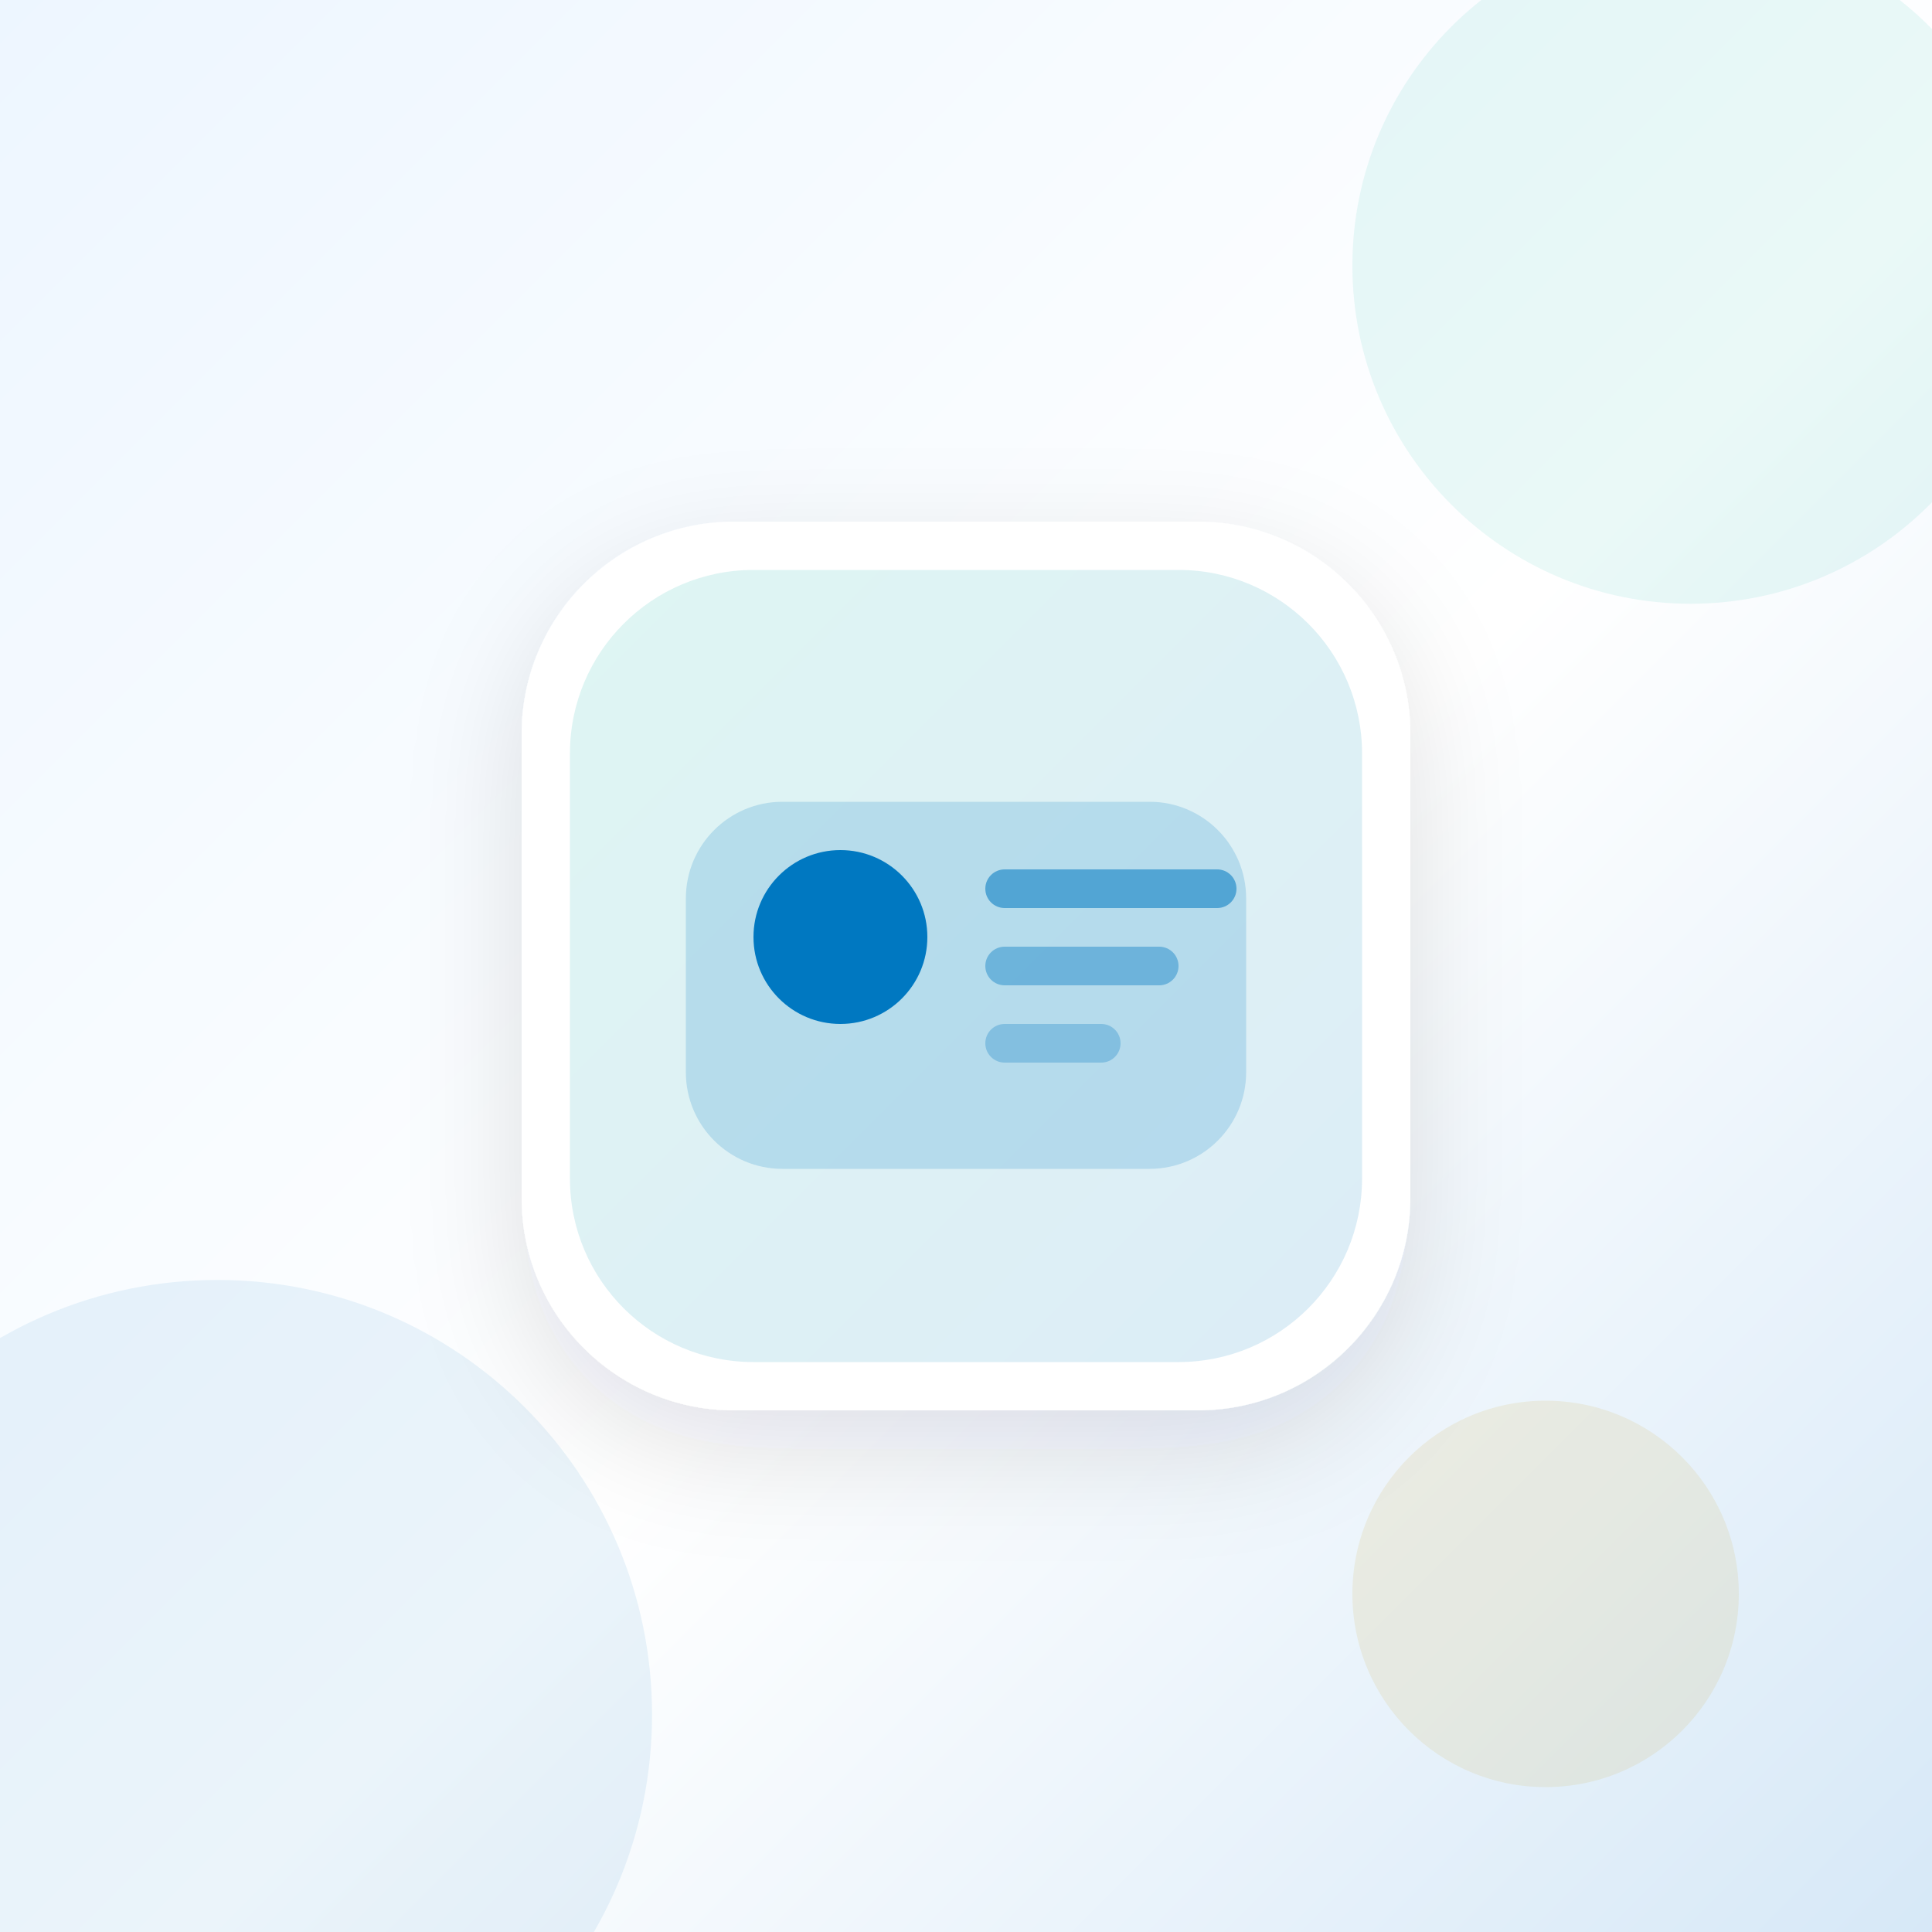
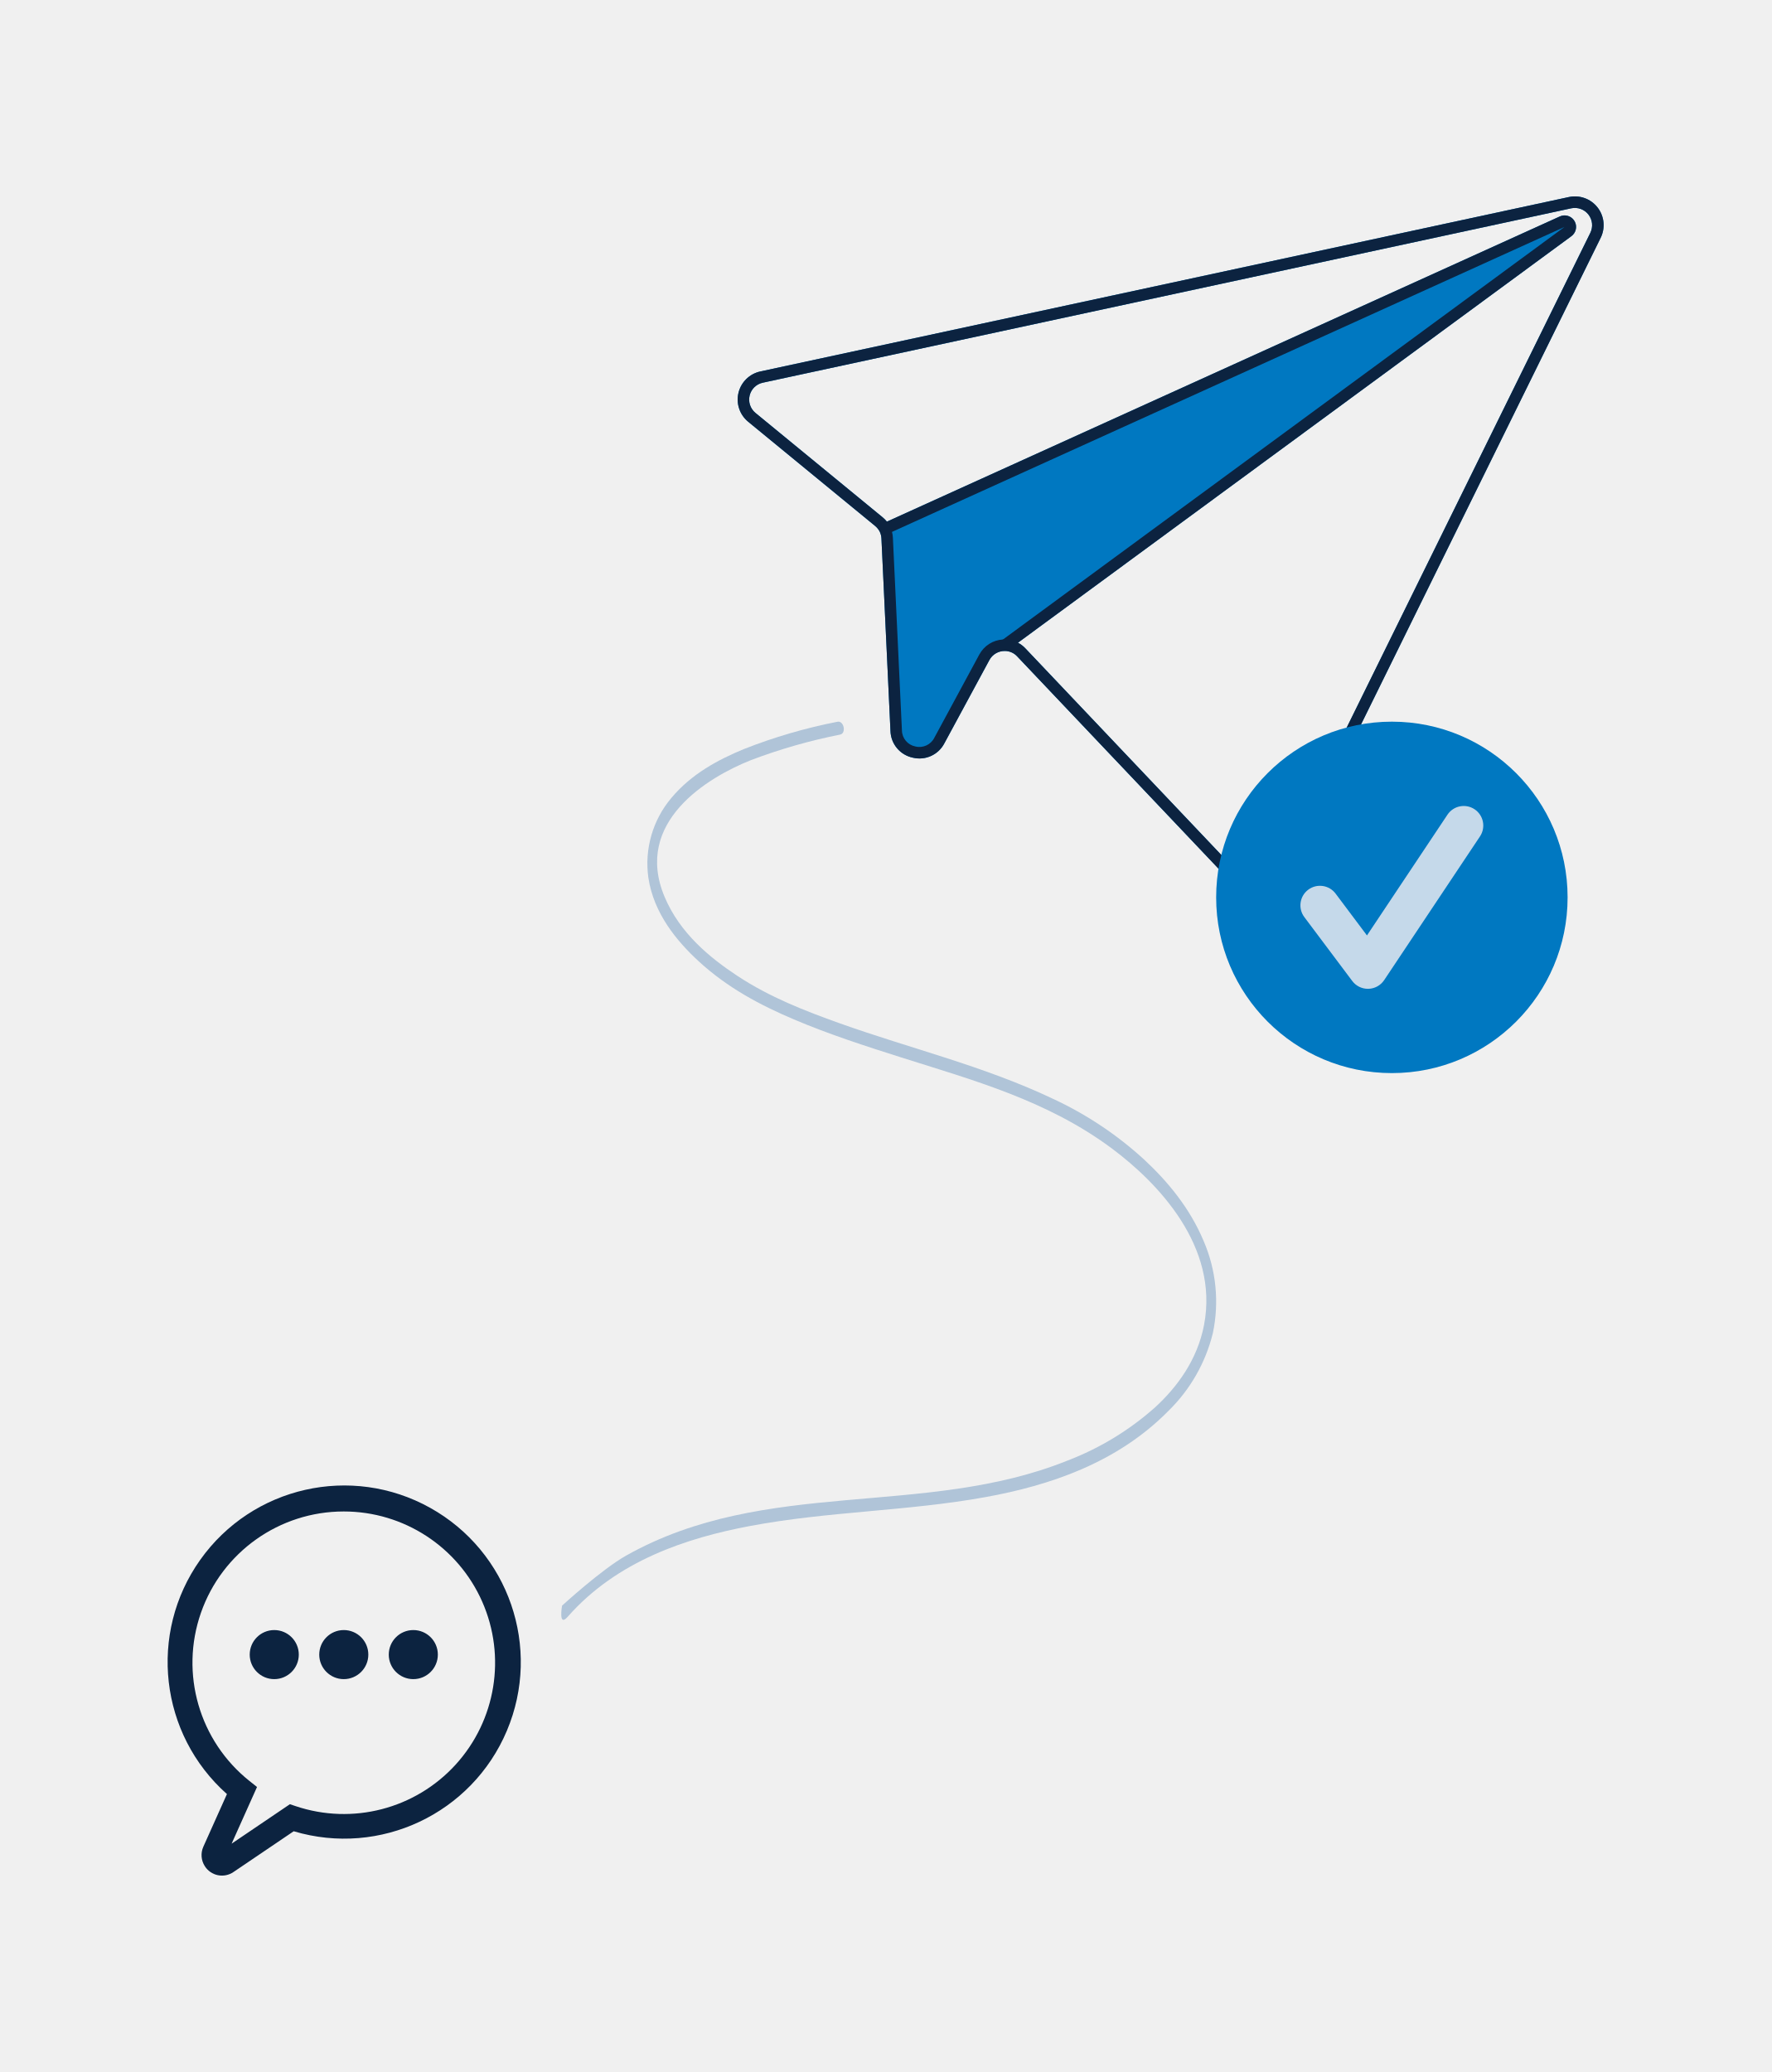
- <svg xmlns="http://www.w3.org/2000/svg" viewBox="0 0 400 400" role="img">
-   <defs>
-     <linearGradient id="bg-social" x1="0%" y1="0%" x2="100%" y2="100%">
-       <stop offset="0%" stop-color="#EDF6FF" />
-       <stop offset="55%" stop-color="#FFFFFF" />
-       <stop offset="100%" stop-color="#D6E8F7" />
-     </linearGradient>
-     <linearGradient id="plate-social" x1="0%" y1="0%" x2="100%" y2="100%">
-       <stop offset="0%" stop-color="#14B8A6" />
-       <stop offset="100%" stop-color="#0078C1" />
-     </linearGradient>
-     <filter id="shadow-social" x="-20%" y="-20%" width="140%" height="140%">
-       <feDropShadow dx="0" dy="8" stdDeviation="12" flood-color="#0C2340" flood-opacity="0.12" />
-     </filter>
-   </defs>
-   <rect width="400" height="400" fill="url(#bg-social)" />
-   <circle cx="350" cy="55" r="70" fill="#14B8A6" opacity="0.09" />
-   <circle cx="45" cy="355" r="90" fill="#0078C1" opacity="0.08" />
-   <circle cx="320" cy="330" r="40" fill="#C9A227" opacity="0.12" />
-   <g filter="url(#shadow-social)">
-     <rect x="108" y="108" width="184" height="184" rx="44" fill="#FFFFFF" />
-     <rect x="118" y="118" width="164" height="164" rx="38" fill="url(#plate-social)" opacity="0.14" />
-   </g>
-   <g transform="translate(200, 200)">
-     <g fill="#0078C1">
-       <rect x="-58" y="-34" width="116" height="76" rx="20" opacity="0.18" />
-       <circle cx="-26" cy="-6" r="18" />
-       <rect x="4" y="-20" width="52" height="8" rx="4" opacity="0.55" />
-       <rect x="4" y="-4" width="40" height="8" rx="4" opacity="0.4" />
-       <rect x="4" y="12" width="28" height="8" rx="4" opacity="0.28" />
+ <svg xmlns="http://www.w3.org/2000/svg" width="752.381" height="880" viewBox="-88 -88 928.381 1056">
+   <g transform="translate(-605.016 -139.999)">
+     <g transform="translate(903.596 139.999)">
+       <path d="M362.812,430.635l418.264-90.227,5.436-1.17A15.048,15.048,0,0,1,803.2,360.611L637.126,697.861a15.1,15.1,0,0,1-11.214,8.211,14.947,14.947,0,0,1-13.174-4.518L497.393,579.931a8.755,8.755,0,0,0-6.434-2.81,9.057,9.057,0,0,0-8.062,4.689l-23.626,43.7a14.7,14.7,0,0,1-16.459,7.543l-.118-.026a14.721,14.721,0,0,1-11.668-13.981l-4.733-100.876a9.194,9.194,0,0,0-.924-3.625A9.788,9.788,0,0,0,423,511.617L356.457,456.99a15.059,15.059,0,0,1,6.355-26.355Zm-2.555,21.711L426.8,506.972a14.844,14.844,0,0,1,2.342,2.366L781.831,349.387a5.237,5.237,0,0,1,.968-.34,6.025,6.025,0,0,1,5.021,10.725L497.833,572.788a14.426,14.426,0,0,1,3.926,2.994L617.107,697.406a9.027,9.027,0,0,0,14.634-2.216L797.807,357.945a9.051,9.051,0,0,0-10.013-12.815l-5.561,1.2L364.1,436.527a9.045,9.045,0,0,0-3.841,15.819Z" transform="translate(-350.952 -338.895)" fill="#0078C1" />
+       <path d="M362.812,430.635l418.264-90.227,5.436-1.17A15.048,15.048,0,0,1,803.2,360.611L637.126,697.861a15.1,15.1,0,0,1-11.214,8.211,14.947,14.947,0,0,1-13.174-4.518L497.393,579.931a8.755,8.755,0,0,0-6.434-2.81,9.057,9.057,0,0,0-8.062,4.689l-23.626,43.7a14.7,14.7,0,0,1-16.459,7.543l-.118-.026a14.721,14.721,0,0,1-11.668-13.981l-4.733-100.876a9.194,9.194,0,0,0-.924-3.625A9.788,9.788,0,0,0,423,511.617L356.457,456.99a15.059,15.059,0,0,1,6.355-26.355Zm-2.555,21.711L426.8,506.972a14.844,14.844,0,0,1,2.342,2.366,13.973,13.973,0,0,1,1.6,2.508,14.429,14.429,0,0,1,1.09,2.86l-.007.029a14.234,14.234,0,0,1,.473,3.155l4.731,100.876a8.738,8.738,0,0,0,6.988,8.387l.059.013a8.758,8.758,0,0,0,9.9-4.5l23.632-43.727a15.01,15.01,0,0,1,12.333-7.839l.028.007c.344-.016.686-.033,1.022-.021a14.639,14.639,0,0,1,6.835,1.7,14.427,14.427,0,0,1,3.926,2.994l115.35,121.624a9.027,9.027,0,0,0,14.634-2.216L797.807,357.945a9.051,9.051,0,0,0-10.013-12.815l-5.561,1.2L364.1,436.527a9.045,9.045,0,0,0-3.841,15.819Z" transform="translate(-350.952 -338.895)" fill="#0C2340" />
+       <path d="M355.747,503.286l2.485,5.479,1.535-.677.007-.029,352.408-159.8-294.267,216.2-.028-.007-.78.6,3.548,4.853,5.116-3.766L715.759,353.122a6.025,6.025,0,0,0-5.016-10.725,5.249,5.249,0,0,0-.968.34L357.082,502.687Z" transform="translate(-278.889 -332.245)" fill="#0C2340" />
    </g>
+     <path d="M568.741,658.348c25.844-29.409,62.4-41.328,95.448-47.579,41.051-7.76,82.7-7.719,123.778-15.213,33.168-6.05,68.609-17.73,95.584-45.1a85.493,85.493,0,0,0,23.3-40.711,80.014,80.014,0,0,0-4.792-48.307c-7.306-17.454-18.963-31.357-31.22-42.746a187.323,187.323,0,0,0-47.351-31.634c-36.433-17.361-74.744-26.4-112.063-39.724-18.3-6.534-36.79-13.7-53.785-24.922-14.394-9.509-30.082-22.325-38.093-41.384-16.527-39.324,22.9-62.76,45.243-71.638A290.894,290.894,0,0,1,711.552,196c3.369-.723,1.94-7.448-1.418-6.728a279.76,279.76,0,0,0-49.1,14.337c-13.473,5.6-27.37,12.954-37.957,25.613a53.316,53.316,0,0,0-12.046,41.686c2.8,18.865,14.987,33.406,26.432,43.937,15.132,13.925,32.387,23.02,49.88,30.432,18.429,7.808,37.239,13.892,56.05,19.861,37.584,11.926,76.854,22.554,110.782,47.931,23.734,17.753,55.975,51.033,48.08,92.3-3.5,18.32-14.147,32.633-25.631,43.165a149.236,149.236,0,0,1-45.9,27.916c-75.185,30.258-157.931,8.615-231.177,49.716-12.977,7.28-33.722,26.318-33.722,26.318S563.741,664.038,568.741,658.348Z" transform="translate(245.748 226.043)" fill="#B0C4D8" />
+     <circle cx="92.086" cy="92.086" r="92.086" transform="translate(1154.348 415.267)" fill="#0078C1" />
+     <path d="M649.134,268.851a10.241,10.241,0,0,1-8.194-4.1l-25.122-33.5a10.243,10.243,0,0,1,16.39-12.292l16.436,21.918,42.214-63.32a10.246,10.246,0,0,1,17.052,11.364l-50.245,75.367a10.25,10.25,0,0,1-8.239,4.558Z" transform="translate(584.732 286.422)" fill="#C5D9EA" />
+     <path d="M19.345,198.768a10.745,10.745,0,0,1-.789-10.206l12.372-27.6a92.535,92.535,0,1,1,34.985,19.486L34.341,201.82a10.648,10.648,0,0,1-15-3.052ZM17.3,65.967a79.254,79.254,0,0,0,25.49,88.176l3.9,3.108-13.311,29.7,30.545-20.679,3.015,1.015A79.276,79.276,0,1,0,92.157,12.86h-.046A79.249,79.249,0,0,0,17.3,65.967Zm98.437,21.9a12.859,12.859,0,1,1,12.858,12.859A12.857,12.857,0,0,1,115.733,87.871Zm-36.435,0a12.859,12.859,0,1,1,12.859,12.859A12.859,12.859,0,0,1,79.3,87.871Zm-36.434,0a12.859,12.859,0,1,1,12.859,12.859A12.859,12.859,0,0,1,42.864,87.871Z" transform="translate(605.016 816.313)" fill="#0C2340" />
  </g>
</svg>
